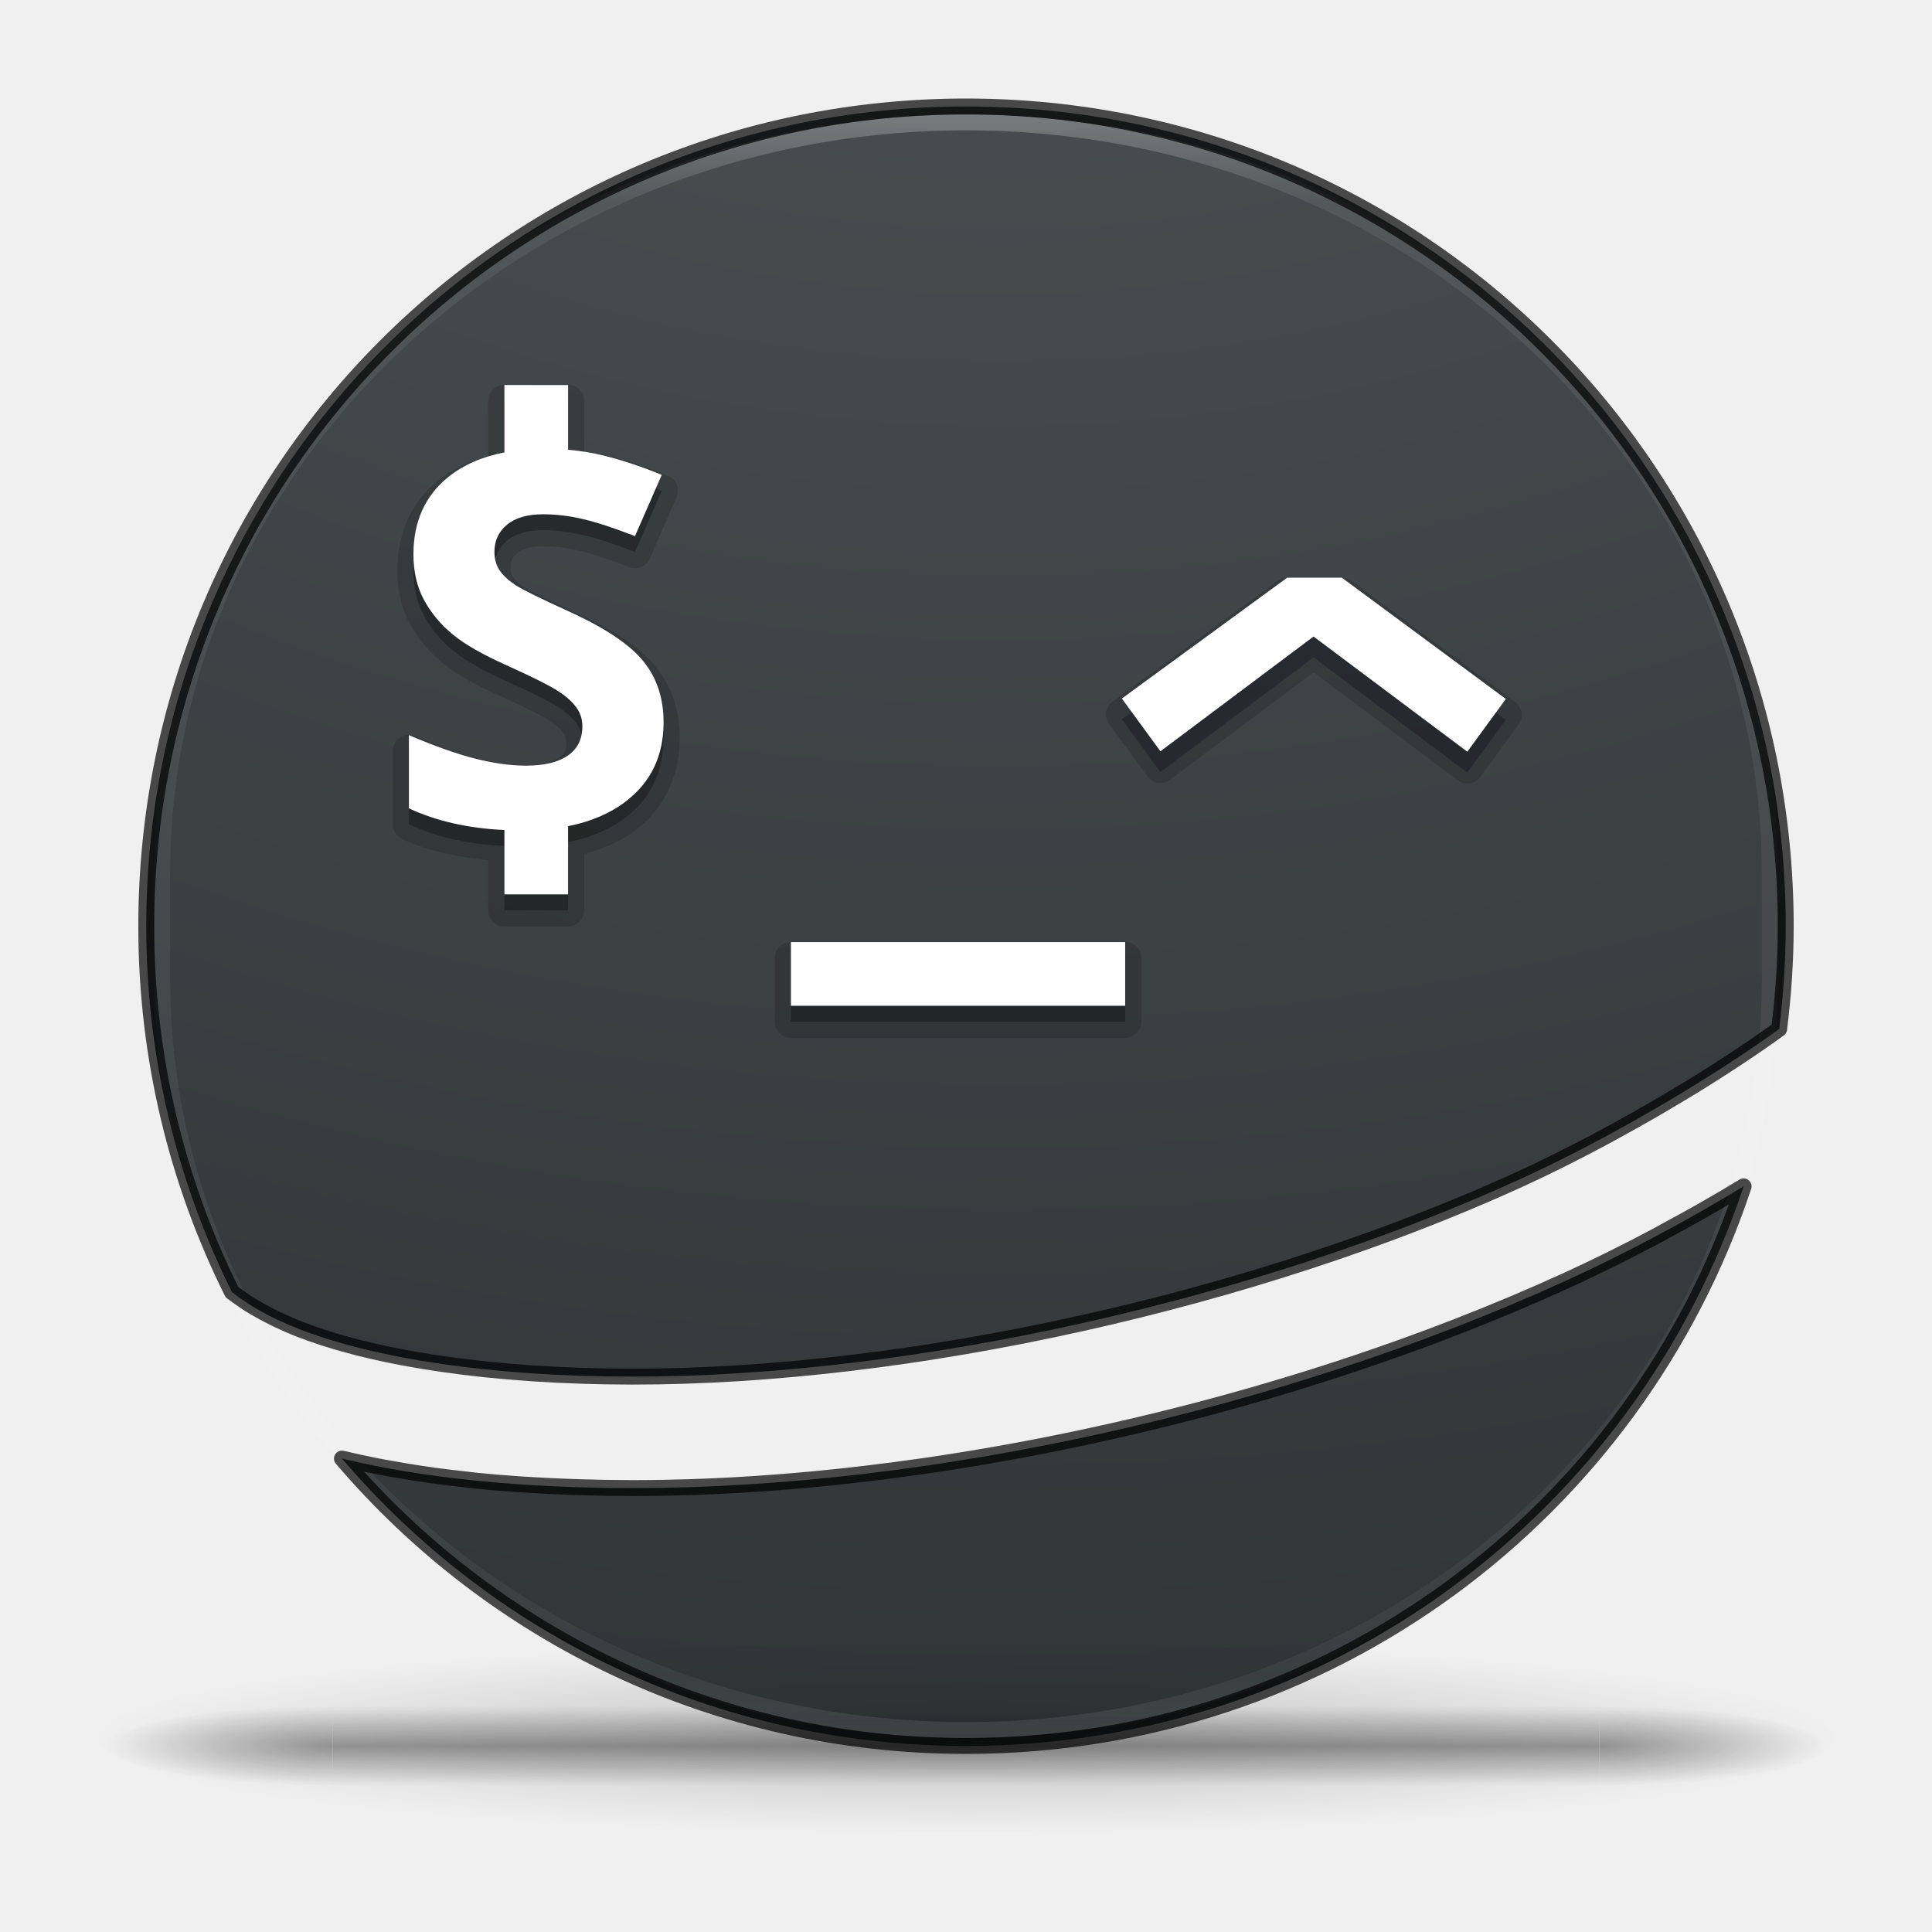
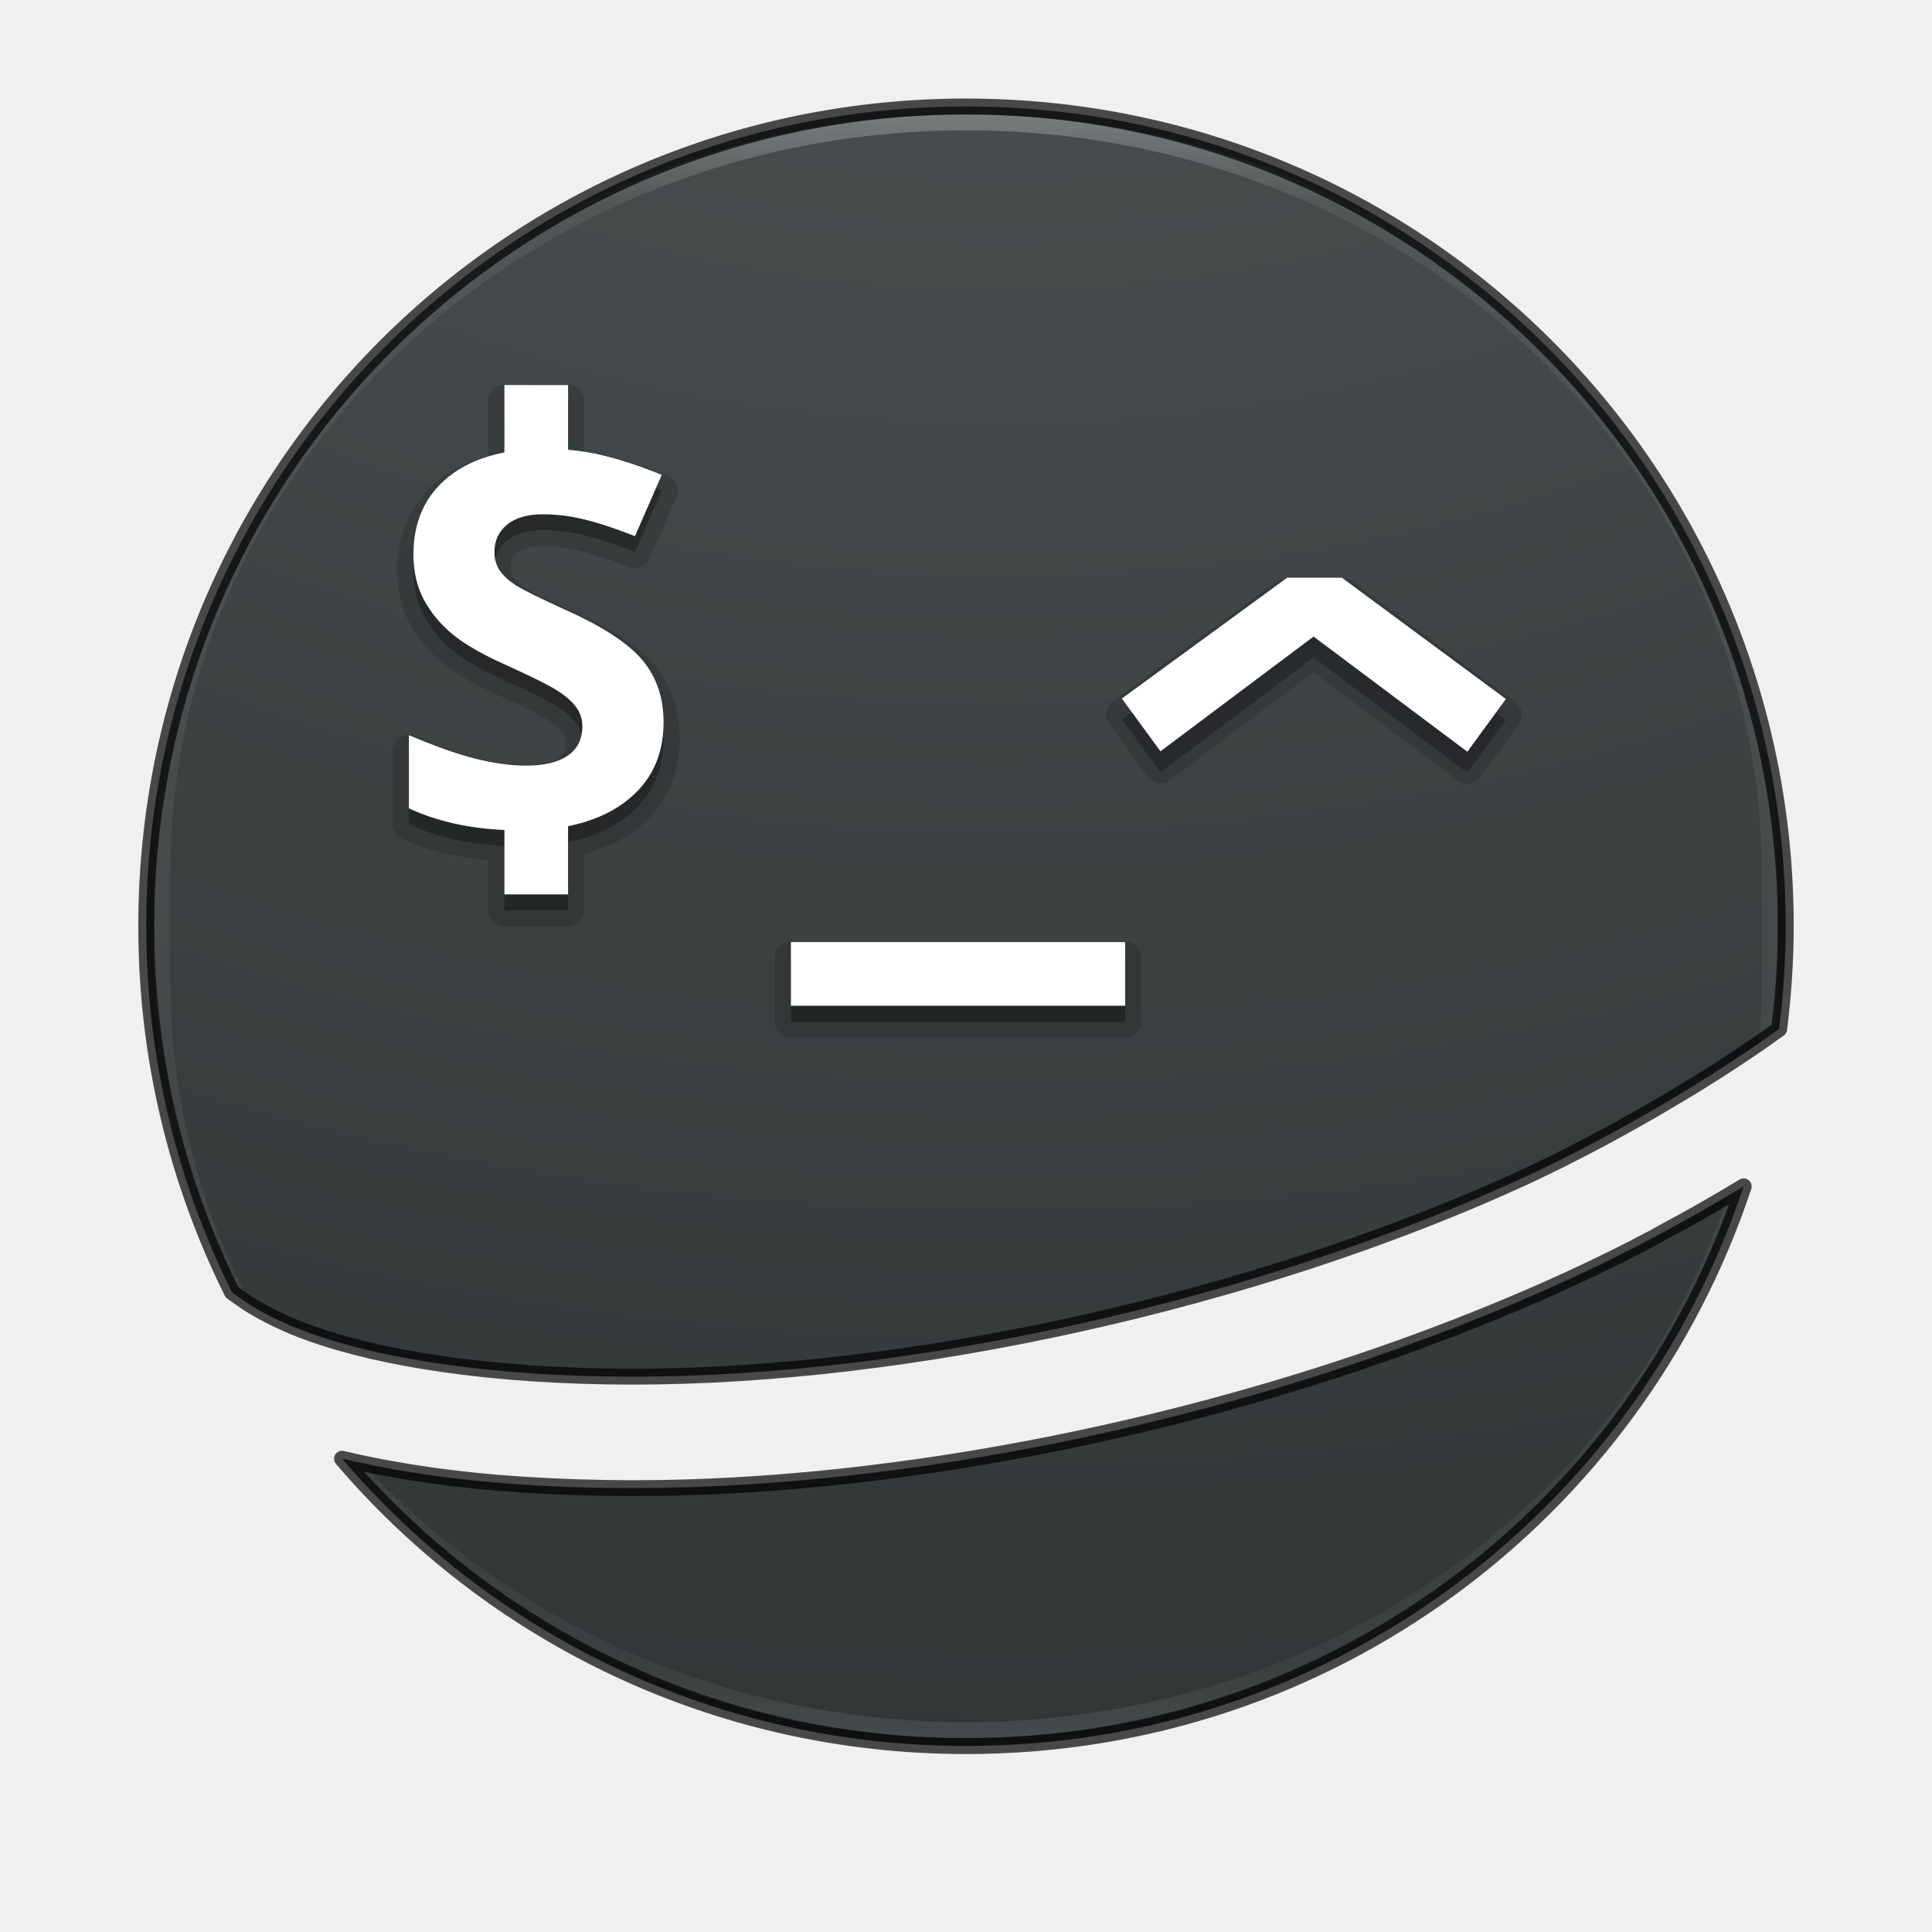
<svg xmlns="http://www.w3.org/2000/svg" xmlns:xlink="http://www.w3.org/1999/xlink" width="64" height="64" viewBox="0 0 64 64" id="svg3419" version="1.1">
  <defs id="defs3421">
-     <linearGradient gradientTransform="matrix(2.72973,0,0,2.72973,-1.51352,920.3489)" gradientUnits="userSpaceOnUse" xlink:href="#linearGradient3924" id="linearGradient4136" y2="43" x2="24" y1="5" x1="24" />
+     <linearGradient gradientTransform="matrix(1.439312,0,0,1.439312,-2.543491,984.501)" gradientUnits="userSpaceOnUse" xlink:href="#linearGradient3924" id="linearGradient4136" y2="43" x2="24" y1="5" x1="24" />
    <linearGradient id="linearGradient3924">
      <stop offset="0" style="stop-color:#ffffff;stop-opacity:1" id="stop3926" />
      <stop offset="0.063" style="stop-color:#ffffff;stop-opacity:0.235" id="stop3928" />
      <stop offset="0.951" style="stop-color:#ffffff;stop-opacity:0.157" id="stop3930" />
      <stop offset="1" style="stop-color:#ffffff;stop-opacity:0.392" id="stop3932" />
    </linearGradient>
-     <radialGradient gradientTransform="matrix(0,24.13962,-29.63575,0,361.2812,-210.2284)" gradientUnits="userSpaceOnUse" xlink:href="#linearGradient2867-449-88-871-390-598-476-591-434-148-57-177-8-3-3-6-4-8-8-8-5-7-8" id="radialGradient3936-3" fy="9.957" fx="7.118" r="8.933" cy="9.957" cx="7.118" />
+     <radialGradient gradientTransform="matrix(0,12.72816,-15.62612,0,188.7482,875.7694)" gradientUnits="userSpaceOnUse" xlink:href="#linearGradient2867-449-88-871-390-598-476-591-434-148-57-177-8-3-3-6-4-8-8-8-5-7-8" id="radialGradient3936-3" fy="9.957" fx="7.118" r="8.933" cy="9.957" cx="7.118" />
    <linearGradient id="linearGradient2867-449-88-871-390-598-476-591-434-148-57-177-8-3-3-6-4-8-8-8-5-7-8">
      <stop offset="0" style="stop-color:#404648;stop-opacity:1" id="stop3750-1-0-7-6-6-1-3-9-3-9-2" />
      <stop offset="1" style="stop-color:#0c1011;stop-opacity:1" id="stop3754-1-8-5-2-7-6-7-1-9-1-0" />
    </linearGradient>
    <radialGradient gradientTransform="matrix(2.003784,0,0,1.4,27.98813,-17.4)" gradientUnits="userSpaceOnUse" xlink:href="#linearGradient3688-166-749-5" id="radialGradient4093" fy="43.5" fx="4.993" r="2.5" cy="43.5" cx="4.993" />
    <linearGradient id="linearGradient3688-166-749-5">
      <stop offset="0" style="stop-color:#181818;stop-opacity:1" id="stop2883-0" />
      <stop offset="1" style="stop-color:#181818;stop-opacity:0" id="stop2885-5" />
    </linearGradient>
    <radialGradient gradientTransform="matrix(2.003784,0,0,1.4,-20.01187,-104.4)" gradientUnits="userSpaceOnUse" xlink:href="#linearGradient3688-166-749-5" id="radialGradient4095" fy="43.5" fx="4.993" r="2.5" cy="43.5" cx="4.993" />
    <linearGradient gradientUnits="userSpaceOnUse" xlink:href="#linearGradient3702-501-757-0" id="linearGradient4097" y2="39.999" x2="25.058" y1="47.028" x1="25.058" />
    <linearGradient id="linearGradient3702-501-757-0">
      <stop offset="0" style="stop-color:#181818;stop-opacity:0" id="stop2895-0" />
      <stop offset="0.5" style="stop-color:#181818;stop-opacity:1" id="stop2897-2" />
      <stop offset="1" style="stop-color:#181818;stop-opacity:0" id="stop2899-6" />
    </linearGradient>
-     <radialGradient gradientTransform="matrix(1.556392,0,0,0.1697883,70.27036,1020.993)" gradientUnits="userSpaceOnUse" xlink:href="#linearGradient3811" id="radialGradient4111" fy="93.468" fx="-4.029" r="35.338" cy="93.468" cx="-4.029" />
+     <radialGradient gradientTransform="matrix(0.8206432,0,0,0.08952472,35.30619,1037.568)" gradientUnits="userSpaceOnUse" xlink:href="#linearGradient3811" id="radialGradient4111" fy="93.468" fx="-4.029" r="35.338" cy="93.468" cx="-4.029" />
    <linearGradient id="linearGradient3811">
      <stop offset="0" style="stop-color:#000000;stop-opacity:1" id="stop3813" />
      <stop offset="1" style="stop-color:#000000;stop-opacity:0" id="stop3815" />
    </linearGradient>
  </defs>
  <g id="layer1" transform="translate(0,-988.3622)">
-     <g id="g3417" transform="matrix(0.5272727,0,0,0.5272727,-1.745453,499.2262)">
-       <path style="color:#000000;display:inline;overflow:visible;visibility:visible;opacity:0.2;fill:url(#radialGradient4111);fill-opacity:1;fill-rule:nonzero;stroke:none;stroke-width:1;marker:none;enable-background:accumulate" id="path3041" d="m 119,1036.862 a 55,6 0 0 1 -110,0 55,6 0 1 1 110,0 z" />
-       <g style="display:inline" id="g2036" transform="matrix(2.699999,0,0,0.5555561,-0.80001,1013.751)">
-         <g style="opacity:0.4" id="g3712" transform="matrix(1.052632,0,0,1.285713,-1.263158,-13.42854)">
-           <rect style="fill:url(#radialGradient4093);fill-opacity:1;stroke:none" id="rect2801" y="40" x="38" height="7" width="5" />
-           <rect style="fill:url(#radialGradient4095);fill-opacity:1;stroke:none" id="rect3696" transform="scale(-1,-1)" y="-47" x="-10" height="7" width="5" />
-           <rect style="fill:url(#linearGradient4097);fill-opacity:1;stroke:none" id="rect3700" y="40" x="10" height="7" width="28" />
-         </g>
-       </g>
-       <path id="rect5505-21-3" transform="translate(0,924.3622)" d="m 64,10 c -28.531,0 -51.5,22.969 -51.5,51.5 0,8.274 1.942,16.073 5.381,22.986 1.025,0.818 2.462,1.644 4.326,2.363 4.745,1.83 12.028,2.939 20.801,2.949 17.477,0.016 39.096,-4.778 55.809,-12.41 5.698,-2.602 12.023,-6.356 16.27,-9.432 C 115.349,65.841 115.5,63.689 115.5,61.5 115.5,32.969 92.531,10 64,10 Z m 48.855,67.844 c -3.525,2.137 -7.388,4.203 -11.131,5.912 C 83.965,91.867 61.74,96.816 43.002,96.799 36.101,96.792 29.967,96.195 24.795,94.945 34.227,106.002 48.262,113 64,113 c 22.811,0 42.051,-14.688 48.855,-35.156 z" style="color:#000000;display:inline;overflow:visible;visibility:visible;opacity:0.9;fill:url(#radialGradient3936-3);fill-opacity:1;fill-rule:nonzero;stroke:none;stroke-width:1;marker:none;enable-background:accumulate" />
-       <rect style="opacity:0.3;fill:none;stroke:url(#linearGradient4136);stroke-width:1;stroke-linecap:round;stroke-linejoin:round;stroke-miterlimit:4;stroke-dasharray:none;stroke-dashoffset:0;stroke-opacity:1" id="rect6741-7" y="935.362" x="13.5" ry="47.232" rx="50.5" height="101" width="101" />
-       <path id="rect5505-21-3-1" transform="translate(0,924.3622)" d="m 64,10 c -28.531,0 -51.5,22.969 -51.5,51.5 0,8.274 1.942,16.073 5.381,22.986 0.171,0.136 0.371,0.272 0.564,0.408 0.15,0.105 0.297,0.21 0.461,0.314 0.169,0.108 0.35,0.214 0.533,0.32 0.259,0.15 0.532,0.299 0.82,0.445 0.142,0.073 0.28,0.145 0.43,0.217 0.474,0.225 0.973,0.448 1.518,0.658 1.779,0.686 3.916,1.271 6.354,1.734 1.625,0.309 3.385,0.564 5.262,0.76 1.877,0.195 3.871,0.331 5.967,0.4 1.048,0.035 2.122,0.053 3.219,0.055 4.369,0.004 8.997,-0.293 13.742,-0.859 1.186,-0.142 2.381,-0.3 3.58,-0.475 2.398,-0.35 4.815,-0.765 7.236,-1.242 4.842,-0.954 9.696,-2.154 14.42,-3.57 2.362,-0.708 4.691,-1.471 6.971,-2.283 3.419,-1.219 6.726,-2.549 9.859,-3.98 0.819,-0.374 1.652,-0.777 2.49,-1.193 0.182,-0.091 0.366,-0.187 0.549,-0.279 0.627,-0.317 1.255,-0.641 1.883,-0.975 0.301,-0.16 0.6,-0.323 0.9,-0.486 0.476,-0.259 0.949,-0.522 1.42,-0.787 0.387,-0.219 0.776,-0.437 1.158,-0.658 0.332,-0.192 0.656,-0.386 0.982,-0.58 0.462,-0.274 0.926,-0.547 1.375,-0.822 2.021,-1.239 3.893,-2.48 5.479,-3.627 0.011,-0.008 0.022,-0.016 0.033,-0.023 C 115.349,65.841 115.5,63.689 115.5,61.5 115.5,32.969 92.531,10 64,10 Z m 48.855,67.844 c -0.873,0.529 -1.766,1.054 -2.674,1.57 -0.711,0.404 -1.437,0.798 -2.162,1.189 -0.212,0.114 -0.418,0.235 -0.631,0.348 -0.006,0.003 -0.012,0.007 -0.018,0.01 -0.934,0.497 -1.874,0.979 -2.814,1.445 -0.003,0.002 -0.006,0.004 -0.01,0.006 -0.943,0.467 -1.887,0.917 -2.822,1.344 -1.11,0.507 -2.238,1.001 -3.381,1.482 -2.286,0.964 -4.633,1.877 -7.027,2.734 -3.592,1.287 -7.287,2.45 -11.035,3.479 -6.247,1.714 -12.64,3.053 -18.934,3.963 -1.259,0.182 -2.515,0.347 -3.764,0.494 -3.747,0.441 -7.44,0.724 -11.029,0.836 -1.196,0.037 -2.382,0.056 -3.553,0.055 -1.065,-0.001 -2.104,-0.021 -3.131,-0.051 -0.269,-0.008 -0.533,-0.018 -0.799,-0.027 -0.739,-0.027 -1.469,-0.061 -2.188,-0.104 -0.31,-0.018 -0.623,-0.034 -0.93,-0.055 -0.918,-0.063 -1.823,-0.136 -2.705,-0.225 -0.006,-6.01e-4 -0.012,-0.001 -0.018,-0.002 -0.221,-0.022 -0.433,-0.052 -0.652,-0.076 -0.68,-0.074 -1.35,-0.154 -2.008,-0.244 -0.358,-0.049 -0.709,-0.102 -1.061,-0.156 -0.502,-0.077 -0.996,-0.161 -1.484,-0.248 -0.372,-0.066 -0.747,-0.131 -1.111,-0.203 -0.723,-0.143 -1.432,-0.296 -2.121,-0.463 C 34.227,106.002 48.262,113 64,113 c 22.811,0 42.051,-14.688 48.855,-35.156 z" style="color:#000000;display:inline;overflow:visible;visibility:visible;opacity:0.7;fill:none;stroke:#000000;stroke-width:1;stroke-linecap:round;stroke-linejoin:round;stroke-miterlimit:4;stroke-dasharray:none;stroke-dashoffset:0;stroke-opacity:1;marker:none;enable-background:accumulate" />
-       <path style="color:#000000;clip-rule:nonzero;display:inline;overflow:visible;visibility:visible;opacity:0.15;isolation:auto;mix-blend-mode:normal;color-interpolation:sRGB;color-interpolation-filters:linearRGB;solid-color:#000000;solid-opacity:1;fill:#000000;fill-opacity:1;fill-rule:nonzero;stroke:none;stroke-width:1;stroke-linecap:butt;stroke-linejoin:miter;stroke-miterlimit:4;stroke-dasharray:none;stroke-dashoffset:0;stroke-opacity:1;marker:none;color-rendering:auto;image-rendering:auto;shape-rendering:auto;text-rendering:auto;enable-background:accumulate" id="path3485" d="m 35,951.845 a 1.016,1.016 0 0 0 -1.016,1.016 l 0,3.488 c -1.175,0.326 -2.254,0.786 -3.135,1.49 a 1.016,1.016 0 0 0 -0.002,0.002 c -1.692,1.363 -2.578,3.356 -2.578,5.662 0,1.235 0.256,2.374 0.795,3.361 0.511,0.936 1.2,1.759 2.043,2.453 0.866,0.713 2.057,1.382 3.604,2.074 1.585,0.717 2.645,1.256 3.041,1.51 a 1.016,1.016 0 0 0 0.01,0.006 c 0.452,0.283 0.75,0.557 0.916,0.781 a 1.016,1.016 0 0 0 0.01,0.012 c 0.138,0.181 0.193,0.338 0.193,0.598 0,0.565 -0.117,0.767 -0.477,1.01 a 1.016,1.016 0 0 0 -0.008,0.004 c -0.358,0.246 -1.025,0.445 -2.043,0.445 -0.848,0 -1.82,-0.131 -2.908,-0.402 l -0.002,0 c -1.065,-0.268 -2.423,-0.745 -4.047,-1.434 a 1.016,1.016 0 0 0 -1.412,0.936 l 0,4.6 a 1.016,1.016 0 0 0 0.588,0.922 c 1.63,0.758 3.465,1.149 5.412,1.33 l 0,3.152 a 1.016,1.016 0 0 0 1.016,1.016 l 4,0 a 1.016,1.016 0 0 0 1.016,-1.016 l 0,-3.535 c 1.197,-0.332 2.296,-0.787 3.197,-1.475 1.826,-1.385 2.803,-3.428 2.803,-5.793 0,-1.711 -0.5,-3.259 -1.504,-4.49 -1.029,-1.272 -2.719,-2.354 -5.086,-3.43 -1.715,-0.779 -2.827,-1.338 -3.168,-1.553 -0.375,-0.254 -0.606,-0.487 -0.715,-0.648 -0.099,-0.156 -0.154,-0.324 -0.154,-0.594 0,-0.449 0.101,-0.66 0.422,-0.926 0.288,-0.239 0.783,-0.422 1.617,-0.422 0.744,0 1.506,0.092 2.285,0.277 a 1.016,1.016 0 0 0 0.002,0 c 0.789,0.185 1.838,0.527 3.119,1.027 a 1.016,1.016 0 0 0 1.301,-0.541 l 1.68,-3.848 a 1.016,1.016 0 0 0 -0.545,-1.346 c -1.305,-0.538 -2.566,-0.959 -3.785,-1.26 l -0.002,0 c -0.477,-0.119 -0.975,-0.169 -1.467,-0.24 l 0,-3.205 a 1.016,1.016 0 0 0 -1.016,-1.016 l -4,0 z m 18,35 a 1.016,1.016 0 0 0 -1.016,1.016 l 0,4 a 1.016,1.016 0 0 0 1.016,1.016 l 21,0 a 1.016,1.016 0 0 0 1.016,-1.016 l 0,-4 a 1.016,1.016 0 0 0 -1.016,-1.016 l -21,0 z" />
-       <path id="rect4237-3" d="m 35,952.861 0,4.234 c -1.399,0.273 -2.573,0.783 -3.516,1.537 -1.466,1.182 -2.199,2.806 -2.199,4.871 0,1.096 0.224,2.055 0.672,2.875 0.448,0.82 1.047,1.537 1.797,2.154 0.75,0.617 1.875,1.263 3.375,1.934 1.601,0.724 2.657,1.25 3.172,1.58 0.526,0.33 0.925,0.675 1.193,1.037 0.269,0.351 0.402,0.757 0.402,1.215 0,0.82 -0.308,1.436 -0.924,1.852 -0.604,0.415 -1.477,0.623 -2.619,0.623 -0.951,0 -2.003,-0.144 -3.156,-0.432 -1.142,-0.287 -2.541,-0.782 -4.197,-1.484 l 0,4.6 c 1.764,0.82 3.773,1.259 6,1.361 l 0,4.043 4,0 0,-4.283 c 1.43,-0.289 2.633,-0.799 3.6,-1.537 1.601,-1.214 2.4,-2.875 2.4,-4.982 0,-1.522 -0.425,-2.804 -1.275,-3.848 -0.851,-1.054 -2.424,-2.103 -4.719,-3.146 -1.735,-0.788 -2.837,-1.331 -3.307,-1.629 -0.459,-0.309 -0.795,-0.622 -1.008,-0.941 -0.213,-0.33 -0.318,-0.714 -0.318,-1.15 0,-0.703 0.263,-1.271 0.789,-1.707 0.526,-0.436 1.281,-0.656 2.266,-0.656 0.828,0 1.669,0.102 2.52,0.305 0.862,0.202 1.946,0.557 3.256,1.068 l 1.68,-3.848 c -1.265,-0.522 -2.48,-0.925 -3.645,-1.213 -0.721,-0.18 -1.469,-0.298 -2.238,-0.365 l 0,-4.066 z m 18,35 0,4 21,0 0,-4 z" style="color:#000000;clip-rule:nonzero;display:inline;overflow:visible;visibility:visible;opacity:0.3;isolation:auto;mix-blend-mode:normal;color-interpolation:sRGB;color-interpolation-filters:linearRGB;solid-color:#000000;solid-opacity:1;fill:#000000;fill-opacity:1;fill-rule:nonzero;stroke:none;stroke-width:1;stroke-linecap:butt;stroke-linejoin:miter;stroke-miterlimit:4;stroke-dasharray:none;stroke-dashoffset:0;stroke-opacity:1;marker:none;color-rendering:auto;image-rendering:auto;shape-rendering:auto;text-rendering:auto;enable-background:accumulate" />
-       <g id="g4388">
-         <path style="color:#000000;clip-rule:nonzero;display:inline;overflow:visible;visibility:visible;opacity:1;isolation:auto;mix-blend-mode:normal;color-interpolation:sRGB;color-interpolation-filters:linearRGB;solid-color:#000000;solid-opacity:1;fill:#ffffff;fill-opacity:1;fill-rule:nonzero;stroke:none;stroke-width:5;stroke-linecap:butt;stroke-linejoin:miter;stroke-miterlimit:4;stroke-dasharray:none;stroke-dashoffset:0;stroke-opacity:1;marker:none;color-rendering:auto;image-rendering:auto;shape-rendering:auto;text-rendering:auto;enable-background:accumulate" d="m 35,951.861 0,4.234 c -1.399,0.273 -2.573,0.783 -3.516,1.537 -1.466,1.182 -2.199,2.806 -2.199,4.871 0,1.096 0.224,2.055 0.672,2.875 0.448,0.82 1.047,1.537 1.797,2.154 0.75,0.617 1.875,1.263 3.375,1.934 1.601,0.724 2.657,1.25 3.172,1.58 0.526,0.33 0.925,0.675 1.193,1.037 0.269,0.351 0.402,0.757 0.402,1.215 0,0.82 -0.308,1.436 -0.924,1.852 -0.604,0.415 -1.477,0.623 -2.619,0.623 -0.951,0 -2.003,-0.144 -3.156,-0.432 -1.142,-0.287 -2.541,-0.782 -4.197,-1.484 l 0,4.6 c 1.764,0.82 3.773,1.259 6,1.361 l 0,4.043 4,0 0,-4.283 c 1.43,-0.289 2.633,-0.799 3.6,-1.537 1.601,-1.214 2.4,-2.875 2.4,-4.982 0,-1.522 -0.425,-2.804 -1.275,-3.848 -0.851,-1.054 -2.424,-2.103 -4.719,-3.146 -1.735,-0.788 -2.837,-1.331 -3.307,-1.629 -0.459,-0.309 -0.795,-0.622 -1.008,-0.941 -0.213,-0.33 -0.318,-0.714 -0.318,-1.15 0,-0.703 0.263,-1.271 0.789,-1.707 0.526,-0.436 1.281,-0.656 2.266,-0.656 0.828,0 1.669,0.102 2.52,0.305 0.862,0.202 1.946,0.557 3.256,1.068 l 1.68,-3.848 c -1.265,-0.522 -2.48,-0.925 -3.645,-1.213 -0.721,-0.18 -1.469,-0.298 -2.238,-0.365 l 0,-4.066 z m 18,35 0,4 21,0 0,-4 z" id="rect4237" />
-       </g>
-       <path id="path4393-56" d="m 84.179,964.966 -10.386,7.591 2.422,3.314 9.621,-7.209 9.66,7.236 2.42,-3.314 -10.303,-7.619 z" style="opacity:0.15;fill:#000000;fill-opacity:1;fill-rule:evenodd;stroke:#000000;stroke-width:2;stroke-linecap:butt;stroke-linejoin:round;stroke-miterlimit:4;stroke-dasharray:none;stroke-opacity:1" />
-       <path id="path4393-5" d="m 84.178,965.274 -10.386,7.591 2.422,3.314 9.621,-7.209 9.66,7.236 2.42,-3.314 -10.303,-7.619 z" style="opacity:0.3;fill:#00000f;fill-opacity:0.941;fill-rule:evenodd;stroke:none;stroke-width:1px;stroke-linecap:butt;stroke-linejoin:miter;stroke-opacity:1" />
-       <path id="path4393" d="m 84.178,963.966 -10.386,7.591 2.422,3.314 9.621,-7.209 9.66,7.236 2.42,-3.314 -10.303,-7.619 z" style="fill:#ffffff;fill-rule:evenodd;stroke:none;stroke-width:1px;stroke-linecap:butt;stroke-linejoin:miter;stroke-opacity:1" />
+     <path style="color:#000000;display:inline;overflow:visible;visibility:visible;opacity:0.9;fill:url(#radialGradient3936-3);fill-opacity:1;fill-rule:nonzero;stroke:none;stroke-width:1;marker:none;enable-background:accumulate" d="m 32,991.89 c -15.044,0 -27.155,12.111 -27.155,27.155 0,4.362 1.024,8.475 2.837,12.12 0.541,0.431 1.298,0.867 2.281,1.246 2.502,0.965 6.342,1.55 10.968,1.555 9.215,0.01 20.614,-2.519 29.426,-6.543 3.004,-1.372 6.339,-3.351 8.578,-4.973 0.138,-1.116 0.218,-2.25 0.218,-3.405 0,-15.044 -12.111,-27.155 -27.155,-27.155 z m 25.76,35.772 c -1.859,1.127 -3.896,2.216 -5.869,3.117 -9.364,4.277 -21.083,6.886 -30.963,6.877 -3.639,-0 -6.873,-0.319 -9.6,-0.977 4.973,5.83 12.373,9.52 20.672,9.52 12.027,0 22.172,-7.745 25.76,-18.537 z" id="rect5505-21-3" />
+     <rect width="53.255" height="53.255" rx="26.627" ry="24.904" x="5.373" y="992.417" id="rect6741-7" style="opacity:0.3;fill:none;stroke:url(#linearGradient4136);stroke-width:0.527;stroke-linecap:round;stroke-linejoin:round;stroke-miterlimit:4;stroke-dasharray:none;stroke-dashoffset:0;stroke-opacity:1" />
+     <path style="color:#000000;display:inline;overflow:visible;visibility:visible;opacity:0.7;fill:none;stroke:#000000;stroke-width:0.527;stroke-linecap:round;stroke-linejoin:round;stroke-miterlimit:4;stroke-dasharray:none;stroke-dashoffset:0;stroke-opacity:1;marker:none;enable-background:accumulate" d="m 32,991.89 c -15.044,0 -27.155,12.111 -27.155,27.155 0,4.362 1.024,8.475 2.837,12.12 0.09,0.072 0.195,0.143 0.298,0.215 0.079,0.055 0.157,0.111 0.243,0.166 0.089,0.057 0.184,0.113 0.281,0.169 0.137,0.079 0.281,0.158 0.433,0.235 0.075,0.038 0.148,0.077 0.227,0.114 0.25,0.119 0.513,0.236 0.8,0.347 0.938,0.362 2.065,0.67 3.35,0.914 0.857,0.163 1.785,0.298 2.774,0.401 0.99,0.103 2.041,0.174 3.146,0.211 0.553,0.018 1.119,0.028 1.697,0.029 2.304,0 4.744,-0.154 7.246,-0.453 0.626,-0.075 1.256,-0.158 1.888,-0.25 1.264,-0.184 2.539,-0.404 3.816,-0.655 2.553,-0.503 5.112,-1.136 7.603,-1.883 1.245,-0.373 2.474,-0.775 3.675,-1.204 1.803,-0.642 3.546,-1.344 5.199,-2.099 0.432,-0.197 0.871,-0.41 1.313,-0.629 0.096,-0.048 0.193,-0.098 0.289,-0.147 0.331,-0.167 0.662,-0.338 0.993,-0.514 0.159,-0.084 0.317,-0.17 0.475,-0.256 0.251,-0.137 0.5,-0.275 0.749,-0.415 0.204,-0.115 0.409,-0.23 0.611,-0.347 0.175,-0.101 0.346,-0.204 0.518,-0.306 0.243,-0.144 0.488,-0.288 0.725,-0.433 1.066,-0.653 2.052,-1.308 2.889,-1.912 0.006,0 0.012,-0.01 0.018,-0.012 0.138,-1.116 0.218,-2.25 0.218,-3.405 0,-15.044 -12.111,-27.155 -27.155,-27.155 z m 25.76,35.772 c -0.46,0.279 -0.931,0.556 -1.41,0.828 -0.375,0.213 -0.758,0.421 -1.14,0.627 -0.112,0.06 -0.221,0.124 -0.333,0.183 -0.003,0 -0.006,0 -0.009,0.01 -0.493,0.262 -0.988,0.516 -1.484,0.762 -0.002,9e-4 -0.003,0 -0.005,0 -0.497,0.246 -0.995,0.483 -1.488,0.709 -0.585,0.267 -1.18,0.528 -1.783,0.782 -1.205,0.508 -2.443,0.99 -3.705,1.442 -1.894,0.678 -3.842,1.292 -5.819,1.834 -3.294,0.904 -6.665,1.61 -9.983,2.09 -0.664,0.096 -1.326,0.183 -1.984,0.261 -1.976,0.233 -3.923,0.382 -5.815,0.441 -0.631,0.02 -1.256,0.029 -1.873,0.029 -0.561,-5e-4 -1.109,-0.011 -1.651,-0.027 -0.142,0 -0.281,-0.01 -0.421,-0.014 -0.39,-0.014 -0.774,-0.032 -1.153,-0.055 -0.164,-0.01 -0.329,-0.018 -0.49,-0.029 -0.484,-0.033 -0.961,-0.072 -1.426,-0.118 -0.003,-3e-4 -0.006,-7e-4 -0.009,0 -0.117,-0.012 -0.228,-0.027 -0.344,-0.04 -0.359,-0.039 -0.712,-0.081 -1.059,-0.129 -0.189,-0.026 -0.374,-0.054 -0.559,-0.082 -0.265,-0.041 -0.525,-0.085 -0.783,-0.131 -0.196,-0.035 -0.394,-0.069 -0.586,-0.107 -0.381,-0.076 -0.755,-0.156 -1.118,-0.244 4.973,5.83 12.374,9.52 20.672,9.52 12.027,0 22.172,-7.745 25.76,-18.537 z" id="rect5505-21-3-1" />
+     <path d="m 16.709,1001.108 a 0.536,0.536 0 0 0 -0.536,0.535 l 0,1.839 c -0.619,0.172 -1.188,0.414 -1.653,0.786 a 0.536,0.536 0 0 0 -0.001,10e-4 c -0.892,0.719 -1.359,1.77 -1.359,2.986 0,0.651 0.135,1.252 0.419,1.772 0.269,0.493 0.633,0.928 1.077,1.294 0.457,0.376 1.085,0.729 1.9,1.094 0.836,0.378 1.394,0.662 1.603,0.796 a 0.536,0.536 0 0 0 0.005,0 c 0.238,0.149 0.395,0.294 0.483,0.412 a 0.536,0.536 0 0 0 0.005,0.01 c 0.073,0.095 0.102,0.178 0.102,0.315 0,0.298 -0.062,0.405 -0.251,0.532 a 0.536,0.536 0 0 0 -0.004,0 c -0.189,0.13 -0.54,0.235 -1.077,0.235 -0.447,0 -0.959,-0.069 -1.533,-0.212 l -0.001,0 c -0.561,-0.141 -1.277,-0.393 -2.134,-0.756 a 0.536,0.536 0 0 0 -0.745,0.493 l 0,2.425 a 0.536,0.536 0 0 0 0.31,0.486 c 0.859,0.4 1.827,0.606 2.854,0.701 l 0,1.662 a 0.536,0.536 0 0 0 0.536,0.535 l 2.109,0 a 0.536,0.536 0 0 0 0.536,-0.535 l 0,-1.864 c 0.631,-0.175 1.211,-0.415 1.686,-0.778 0.963,-0.73 1.478,-1.808 1.478,-3.054 0,-0.902 -0.264,-1.719 -0.793,-2.368 -0.542,-0.671 -1.434,-1.241 -2.682,-1.808 -0.904,-0.41 -1.491,-0.706 -1.67,-0.819 -0.198,-0.134 -0.32,-0.257 -0.377,-0.342 -0.052,-0.082 -0.081,-0.171 -0.081,-0.313 0,-0.237 0.053,-0.348 0.222,-0.488 0.152,-0.126 0.413,-0.223 0.853,-0.223 0.393,0 0.794,0.049 1.205,0.146 a 0.536,0.536 0 0 0 0.001,0 c 0.416,0.098 0.969,0.278 1.645,0.542 a 0.536,0.536 0 0 0 0.686,-0.285 l 0.886,-2.029 a 0.536,0.536 0 0 0 -0.287,-0.71 c -0.688,-0.284 -1.353,-0.505 -1.996,-0.664 l -0.001,0 c -0.252,-0.063 -0.514,-0.089 -0.773,-0.127 l 0,-1.69 a 0.536,0.536 0 0 0 -0.536,-0.535 l -2.109,0 z m 9.491,18.455 a 0.536,0.536 0 0 0 -0.536,0.535 l 0,2.109 a 0.536,0.536 0 0 0 0.536,0.535 l 11.073,0 a 0.536,0.536 0 0 0 0.536,-0.535 l 0,-2.109 a 0.536,0.536 0 0 0 -0.536,-0.535 l -11.073,0 z" id="path3485" style="color:#000000;clip-rule:nonzero;display:inline;overflow:visible;visibility:visible;opacity:0.15;isolation:auto;mix-blend-mode:normal;color-interpolation:sRGB;color-interpolation-filters:linearRGB;solid-color:#000000;solid-opacity:1;fill:#000000;fill-opacity:1;fill-rule:nonzero;stroke:none;stroke-width:1;stroke-linecap:butt;stroke-linejoin:miter;stroke-miterlimit:4;stroke-dasharray:none;stroke-dashoffset:0;stroke-opacity:1;marker:none;color-rendering:auto;image-rendering:auto;shape-rendering:auto;text-rendering:auto;enable-background:accumulate" />
+     <path style="color:#000000;clip-rule:nonzero;display:inline;overflow:visible;visibility:visible;opacity:0.3;isolation:auto;mix-blend-mode:normal;color-interpolation:sRGB;color-interpolation-filters:linearRGB;solid-color:#000000;solid-opacity:1;fill:#000000;fill-opacity:1;fill-rule:nonzero;stroke:none;stroke-width:1;stroke-linecap:butt;stroke-linejoin:miter;stroke-miterlimit:4;stroke-dasharray:none;stroke-dashoffset:0;stroke-opacity:1;marker:none;color-rendering:auto;image-rendering:auto;shape-rendering:auto;text-rendering:auto;enable-background:accumulate" d="m 16.709,1001.644 0,2.233 c -0.738,0.144 -1.356,0.413 -1.854,0.81 -0.773,0.623 -1.16,1.479 -1.16,2.568 0,0.578 0.118,1.084 0.354,1.516 0.236,0.432 0.552,0.81 0.947,1.136 0.395,0.326 0.989,0.666 1.78,1.02 0.844,0.382 1.401,0.659 1.672,0.833 0.277,0.174 0.488,0.356 0.629,0.547 0.142,0.185 0.212,0.399 0.212,0.64 0,0.432 -0.163,0.757 -0.487,0.976 -0.319,0.219 -0.779,0.329 -1.381,0.329 -0.502,0 -1.056,-0.076 -1.664,-0.228 -0.602,-0.151 -1.34,-0.412 -2.213,-0.783 l 0,2.425 c 0.93,0.432 1.99,0.664 3.164,0.718 l 0,2.132 2.109,0 0,-2.259 c 0.754,-0.152 1.388,-0.421 1.898,-0.81 0.844,-0.64 1.266,-1.516 1.266,-2.627 0,-0.803 -0.224,-1.479 -0.672,-2.029 -0.449,-0.556 -1.278,-1.109 -2.488,-1.659 -0.915,-0.415 -1.496,-0.702 -1.744,-0.859 -0.242,-0.163 -0.419,-0.328 -0.531,-0.496 -0.112,-0.174 -0.168,-0.376 -0.168,-0.607 0,-0.37 0.139,-0.67 0.416,-0.9 0.277,-0.23 0.675,-0.346 1.195,-0.346 0.437,0 0.88,0.054 1.328,0.161 0.454,0.107 1.026,0.294 1.717,0.563 l 0.886,-2.029 c -0.667,-0.275 -1.308,-0.488 -1.922,-0.639 -0.38,-0.095 -0.775,-0.157 -1.18,-0.193 l 0,-2.144 z m 9.491,18.455 0,2.109 11.073,0 0,-2.109 z" id="rect4237-3" />
+     <g id="g4388" transform="matrix(0.5272727,0,0,0.5272727,-1.745453,499.2262)">
+       <path id="rect4237" d="m 35,951.861 0,4.234 c -1.399,0.273 -2.573,0.783 -3.516,1.537 -1.466,1.182 -2.199,2.806 -2.199,4.871 0,1.096 0.224,2.055 0.672,2.875 0.448,0.82 1.047,1.537 1.797,2.154 0.75,0.617 1.875,1.263 3.375,1.934 1.601,0.724 2.657,1.25 3.172,1.58 0.526,0.33 0.925,0.675 1.193,1.037 0.269,0.351 0.402,0.757 0.402,1.215 0,0.82 -0.308,1.436 -0.924,1.852 -0.604,0.415 -1.477,0.623 -2.619,0.623 -0.951,0 -2.003,-0.144 -3.156,-0.432 -1.142,-0.287 -2.541,-0.782 -4.197,-1.484 l 0,4.6 c 1.764,0.82 3.773,1.259 6,1.361 l 0,4.043 4,0 0,-4.283 c 1.43,-0.289 2.633,-0.799 3.6,-1.537 1.601,-1.214 2.4,-2.875 2.4,-4.982 0,-1.522 -0.425,-2.804 -1.275,-3.848 -0.851,-1.054 -2.424,-2.103 -4.719,-3.146 -1.735,-0.788 -2.837,-1.331 -3.307,-1.629 -0.459,-0.309 -0.795,-0.622 -1.008,-0.941 -0.213,-0.33 -0.318,-0.714 -0.318,-1.15 0,-0.703 0.263,-1.271 0.789,-1.707 0.526,-0.436 1.281,-0.656 2.266,-0.656 0.828,0 1.669,0.102 2.52,0.305 0.862,0.202 1.946,0.557 3.256,1.068 l 1.68,-3.848 c -1.265,-0.522 -2.48,-0.925 -3.645,-1.213 -0.721,-0.18 -1.469,-0.298 -2.238,-0.365 l 0,-4.066 z m 18,35 0,4 21,0 0,-4 z" style="color:#000000;clip-rule:nonzero;display:inline;overflow:visible;visibility:visible;opacity:1;isolation:auto;mix-blend-mode:normal;color-interpolation:sRGB;color-interpolation-filters:linearRGB;solid-color:#000000;solid-opacity:1;fill:#ffffff;fill-opacity:1;fill-rule:nonzero;stroke:none;stroke-width:5;stroke-linecap:butt;stroke-linejoin:miter;stroke-miterlimit:4;stroke-dasharray:none;stroke-dashoffset:0;stroke-opacity:1;marker:none;color-rendering:auto;image-rendering:auto;shape-rendering:auto;text-rendering:auto;enable-background:accumulate" />
    </g>
+     <path style="opacity:0.15;fill:#000000;fill-opacity:1;fill-rule:evenodd;stroke:#000000;stroke-width:1.055;stroke-linecap:butt;stroke-linejoin:round;stroke-miterlimit:4;stroke-dasharray:none;stroke-opacity:1" d="m 42.64,1008.027 -5.476,4.003 1.277,1.748 5.073,-3.801 5.094,3.816 1.276,-1.748 -5.432,-4.017 z" id="path4393-56" />
+     <path style="opacity:0.3;fill:#00000f;fill-opacity:0.941;fill-rule:evenodd;stroke:none;stroke-width:1px;stroke-linecap:butt;stroke-linejoin:miter;stroke-opacity:1" d="m 42.64,1008.189 -5.476,4.003 1.277,1.748 5.073,-3.801 5.094,3.816 1.276,-1.748 -5.432,-4.018 z" id="path4393-5" />
+     <path style="fill:#ffffff;fill-rule:evenodd;stroke:none;stroke-width:1px;stroke-linecap:butt;stroke-linejoin:miter;stroke-opacity:1" d="m 42.64,1007.499 -5.476,4.003 1.277,1.748 5.073,-3.801 5.094,3.816 1.276,-1.748 -5.432,-4.017 z" id="path4393" />
  </g>
</svg>
